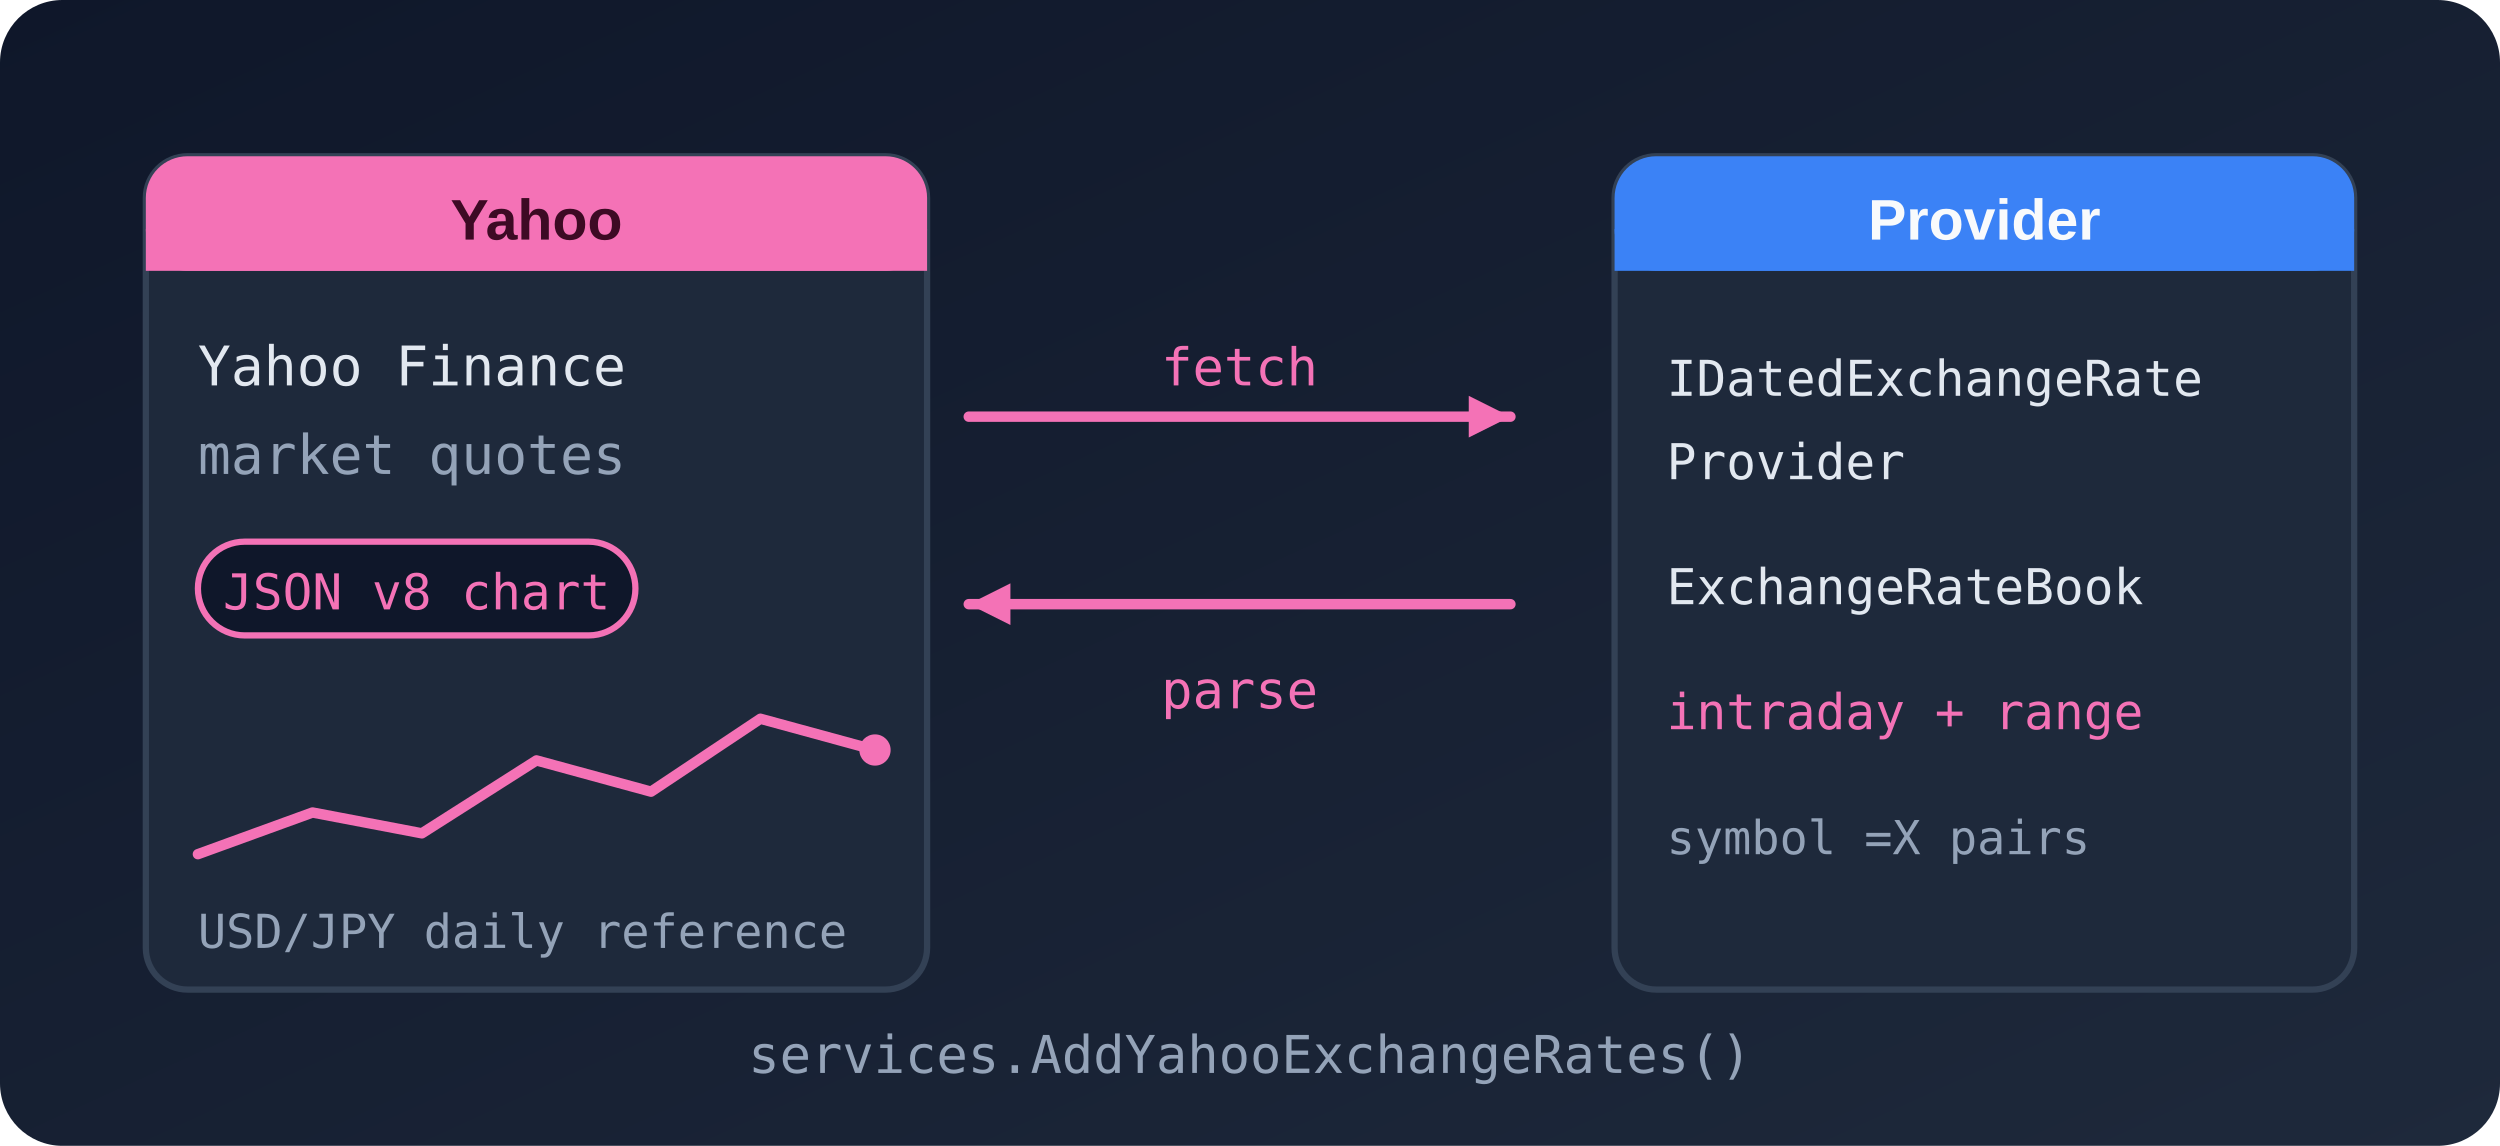
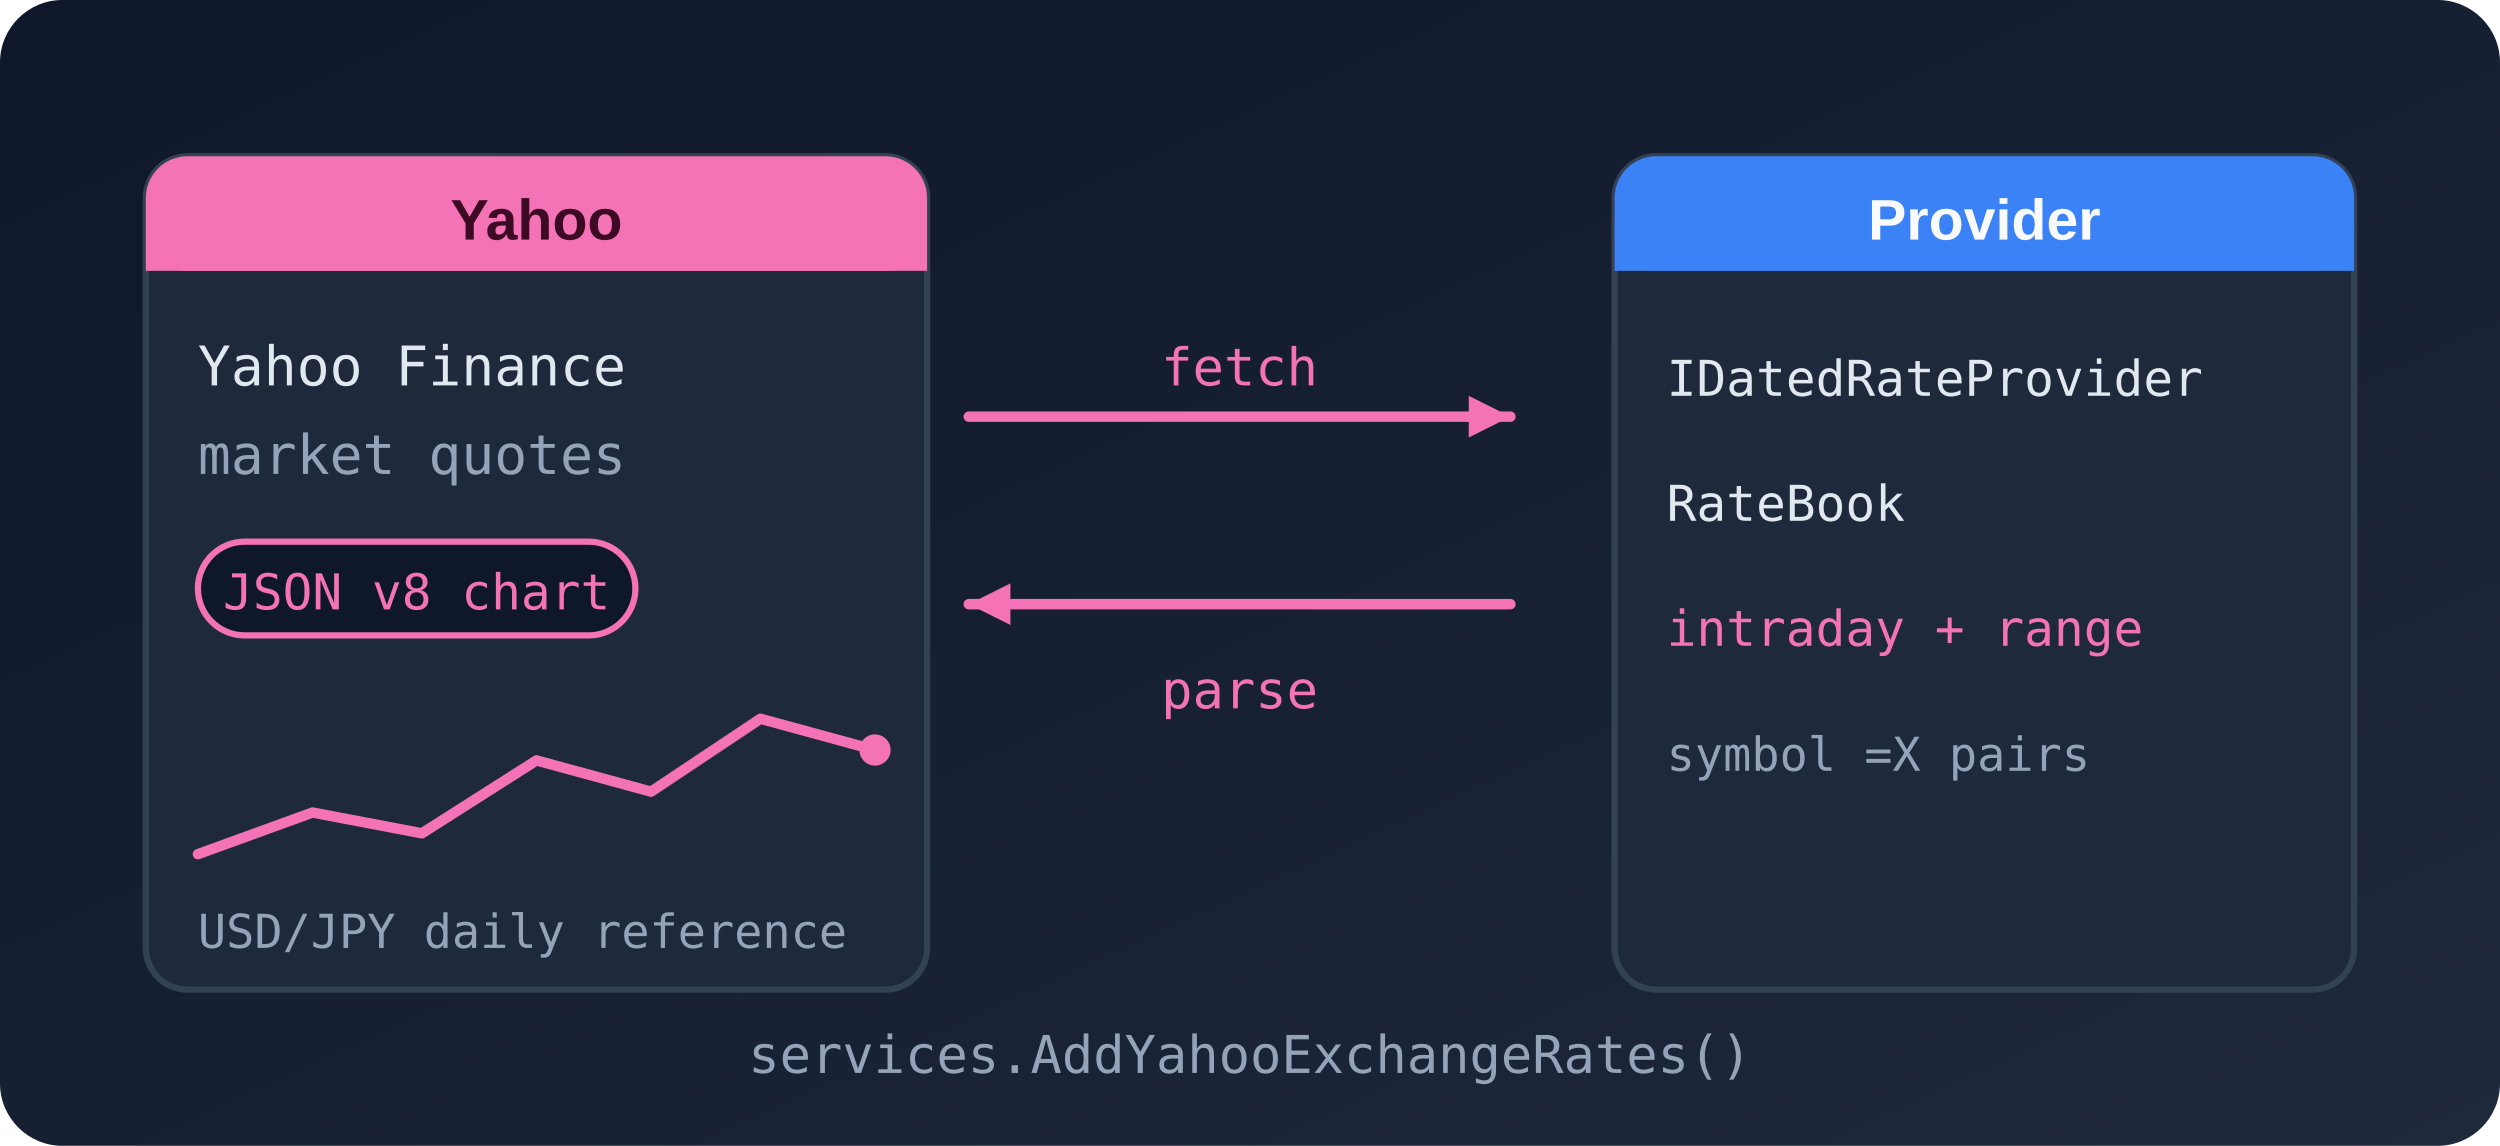
<svg xmlns="http://www.w3.org/2000/svg" viewBox="0 0 480 220" role="img" aria-label="Bodu.Financial.ExchangeRates.Yahoo — Yahoo Finance exchange-rate provider">
  <defs>
    <linearGradient id="fxyahoo-bg" x1="0" y1="0" x2="1" y2="1">
      <stop offset="0" stop-color="#0F172A" />
      <stop offset="1" stop-color="#1E293B" />
    </linearGradient>
  </defs>
  <rect width="480" height="220" rx="12" fill="url(#fxyahoo-bg)" />
  <g transform="translate(28 30)" font-family="'Segoe UI','Helvetica Neue',Arial,sans-serif" font-size="11">
    <rect width="150" height="160" rx="8" fill="#1E293B" stroke="#334155" stroke-width="1.2" />
    <rect width="150" height="22" rx="8" fill="#F472B6" />
    <rect y="14" width="150" height="8" fill="#F472B6" />
    <text x="75" y="16" fill="#3D0A24" text-anchor="middle" font-weight="700" font-size="11">Yahoo</text>
    <g fill="#E2E8F0" font-family="'Consolas','Menlo',monospace" font-size="10.5">
      <text x="10" y="44">Yahoo Finance</text>
      <text x="10" y="61">
        <tspan fill="#94A3B8">market quotes</tspan>
      </text>
    </g>
    <rect x="10" y="74" width="84" height="18" rx="9" fill="#0F172A" stroke="#F472B6" stroke-width="1.2" />
    <text x="52" y="87" fill="#F472B6" text-anchor="middle" font-family="'Consolas','Menlo',monospace" font-size="9.5">JSON v8 chart</text>
    <g transform="translate(10 100)">
      <polyline points="0,34 22,26 43,30 65,16 87,22 108,8 130,14" fill="none" stroke="#F472B6" stroke-width="2" stroke-linecap="round" stroke-linejoin="round" />
      <circle cx="130" cy="14" r="3" fill="#F472B6" />
      <text x="0" y="52" fill="#94A3B8" font-family="'Consolas','Menlo',monospace" font-size="9">USD/JPY daily reference</text>
    </g>
  </g>
  <g transform="translate(186 80)" fill="none" stroke="#F472B6" stroke-width="2" stroke-linecap="round">
    <line x1="0" y1="0" x2="104" y2="0" />
    <polygon points="104,0 96,-4 96,4" fill="#F472B6" stroke="none" />
    <line x1="104" y1="36" x2="0" y2="36" />
    <polygon points="0,36 8,32 8,40" fill="#F472B6" stroke="none" />
  </g>
  <g transform="translate(186 80)" fill="#F472B6" font-family="'Consolas','Menlo',monospace" font-size="10" text-anchor="middle">
    <text x="52" y="-6">fetch</text>
    <text x="52" y="56">parse</text>
  </g>
  <g transform="translate(310 30)" font-family="'Segoe UI','Helvetica Neue',Arial,sans-serif" font-size="11">
    <rect width="142" height="160" rx="8" fill="#1E293B" stroke="#334155" stroke-width="1.2" />
    <rect width="142" height="22" rx="8" fill="#3B82F6" />
    <rect y="14" width="142" height="8" fill="#3B82F6" />
    <text x="71" y="16" fill="#F8FAFC" text-anchor="middle" font-weight="700" font-size="11">Provider</text>
    <g fill="#E2E8F0" font-family="'Consolas','Menlo',monospace" font-size="9.5">
-       <text x="10" y="46">IDatedExchangeRate</text>
-       <text x="10" y="62">Provider</text>
-       <text x="10" y="86">ExchangeRateBook</text>
-       <text x="10" y="110">
+       <text x="10" y="46">IDatedRateProvider</text>
+       <text x="10" y="70">RateBook</text>
+       <text x="10" y="94">
        <tspan fill="#F472B6">intraday + range</tspan>
      </text>
-       <text x="10" y="134">
+       <text x="10" y="118">
        <tspan fill="#94A3B8" font-size="9">symbol =X pairs</tspan>
      </text>
    </g>
  </g>
  <g fill="#94A3B8" font-family="'Consolas','Menlo',monospace" font-size="10">
    <text x="240" y="206" text-anchor="middle">services.AddYahooExchangeRates()</text>
  </g>
</svg>
